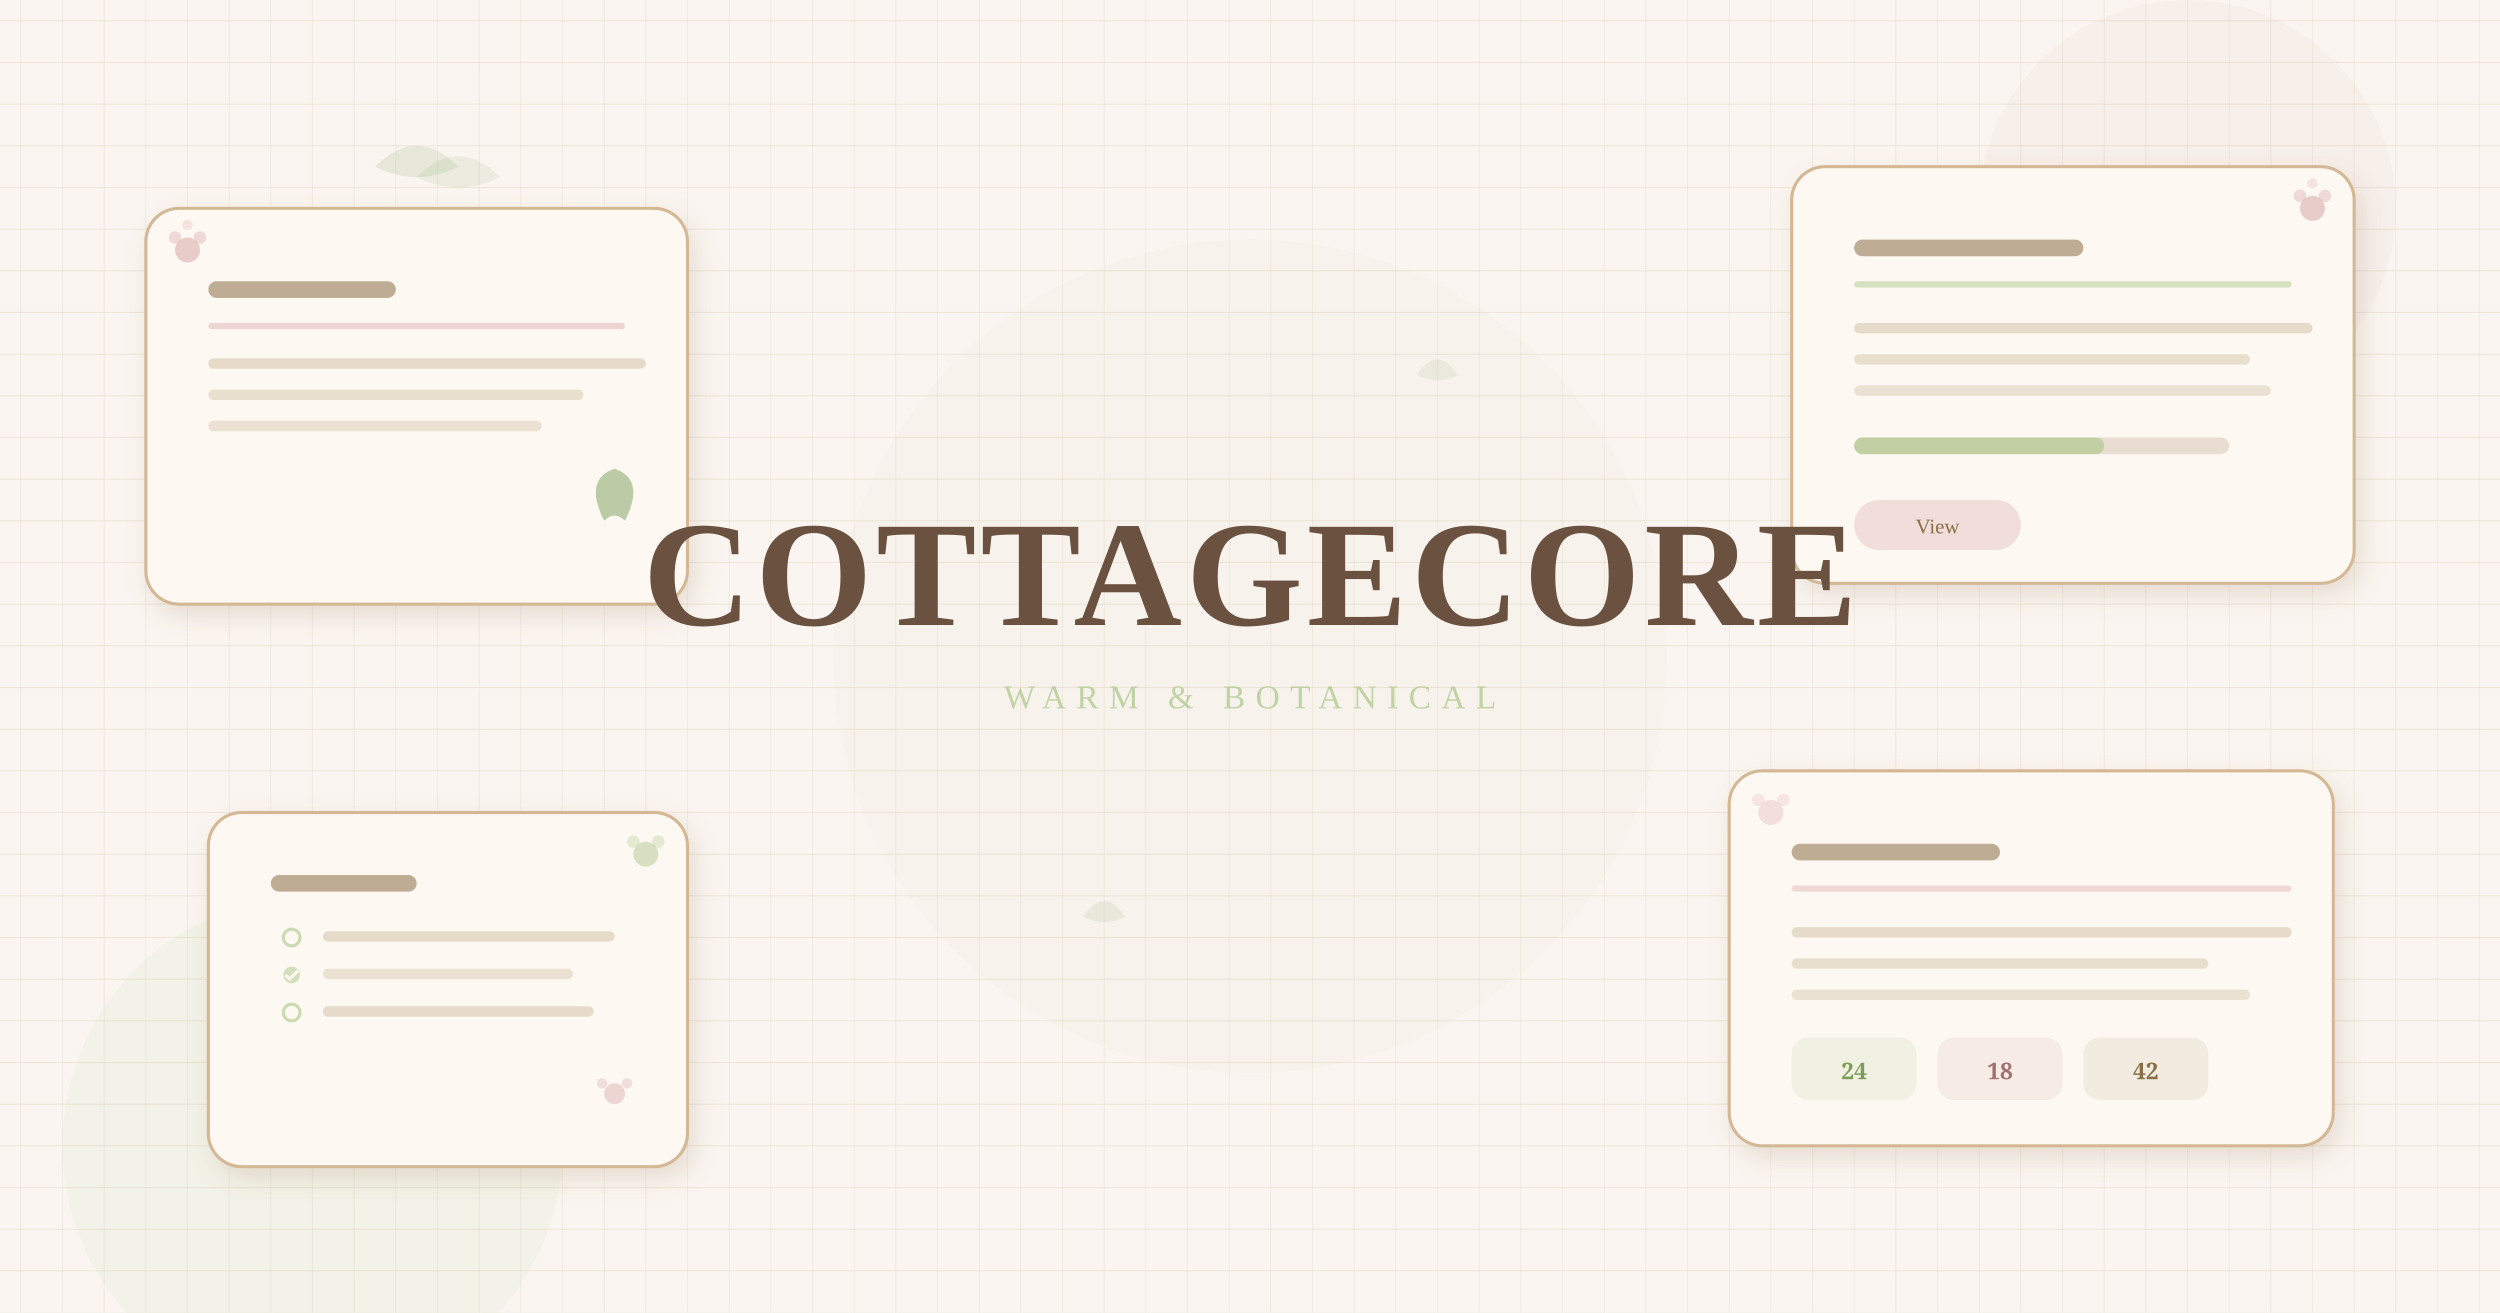
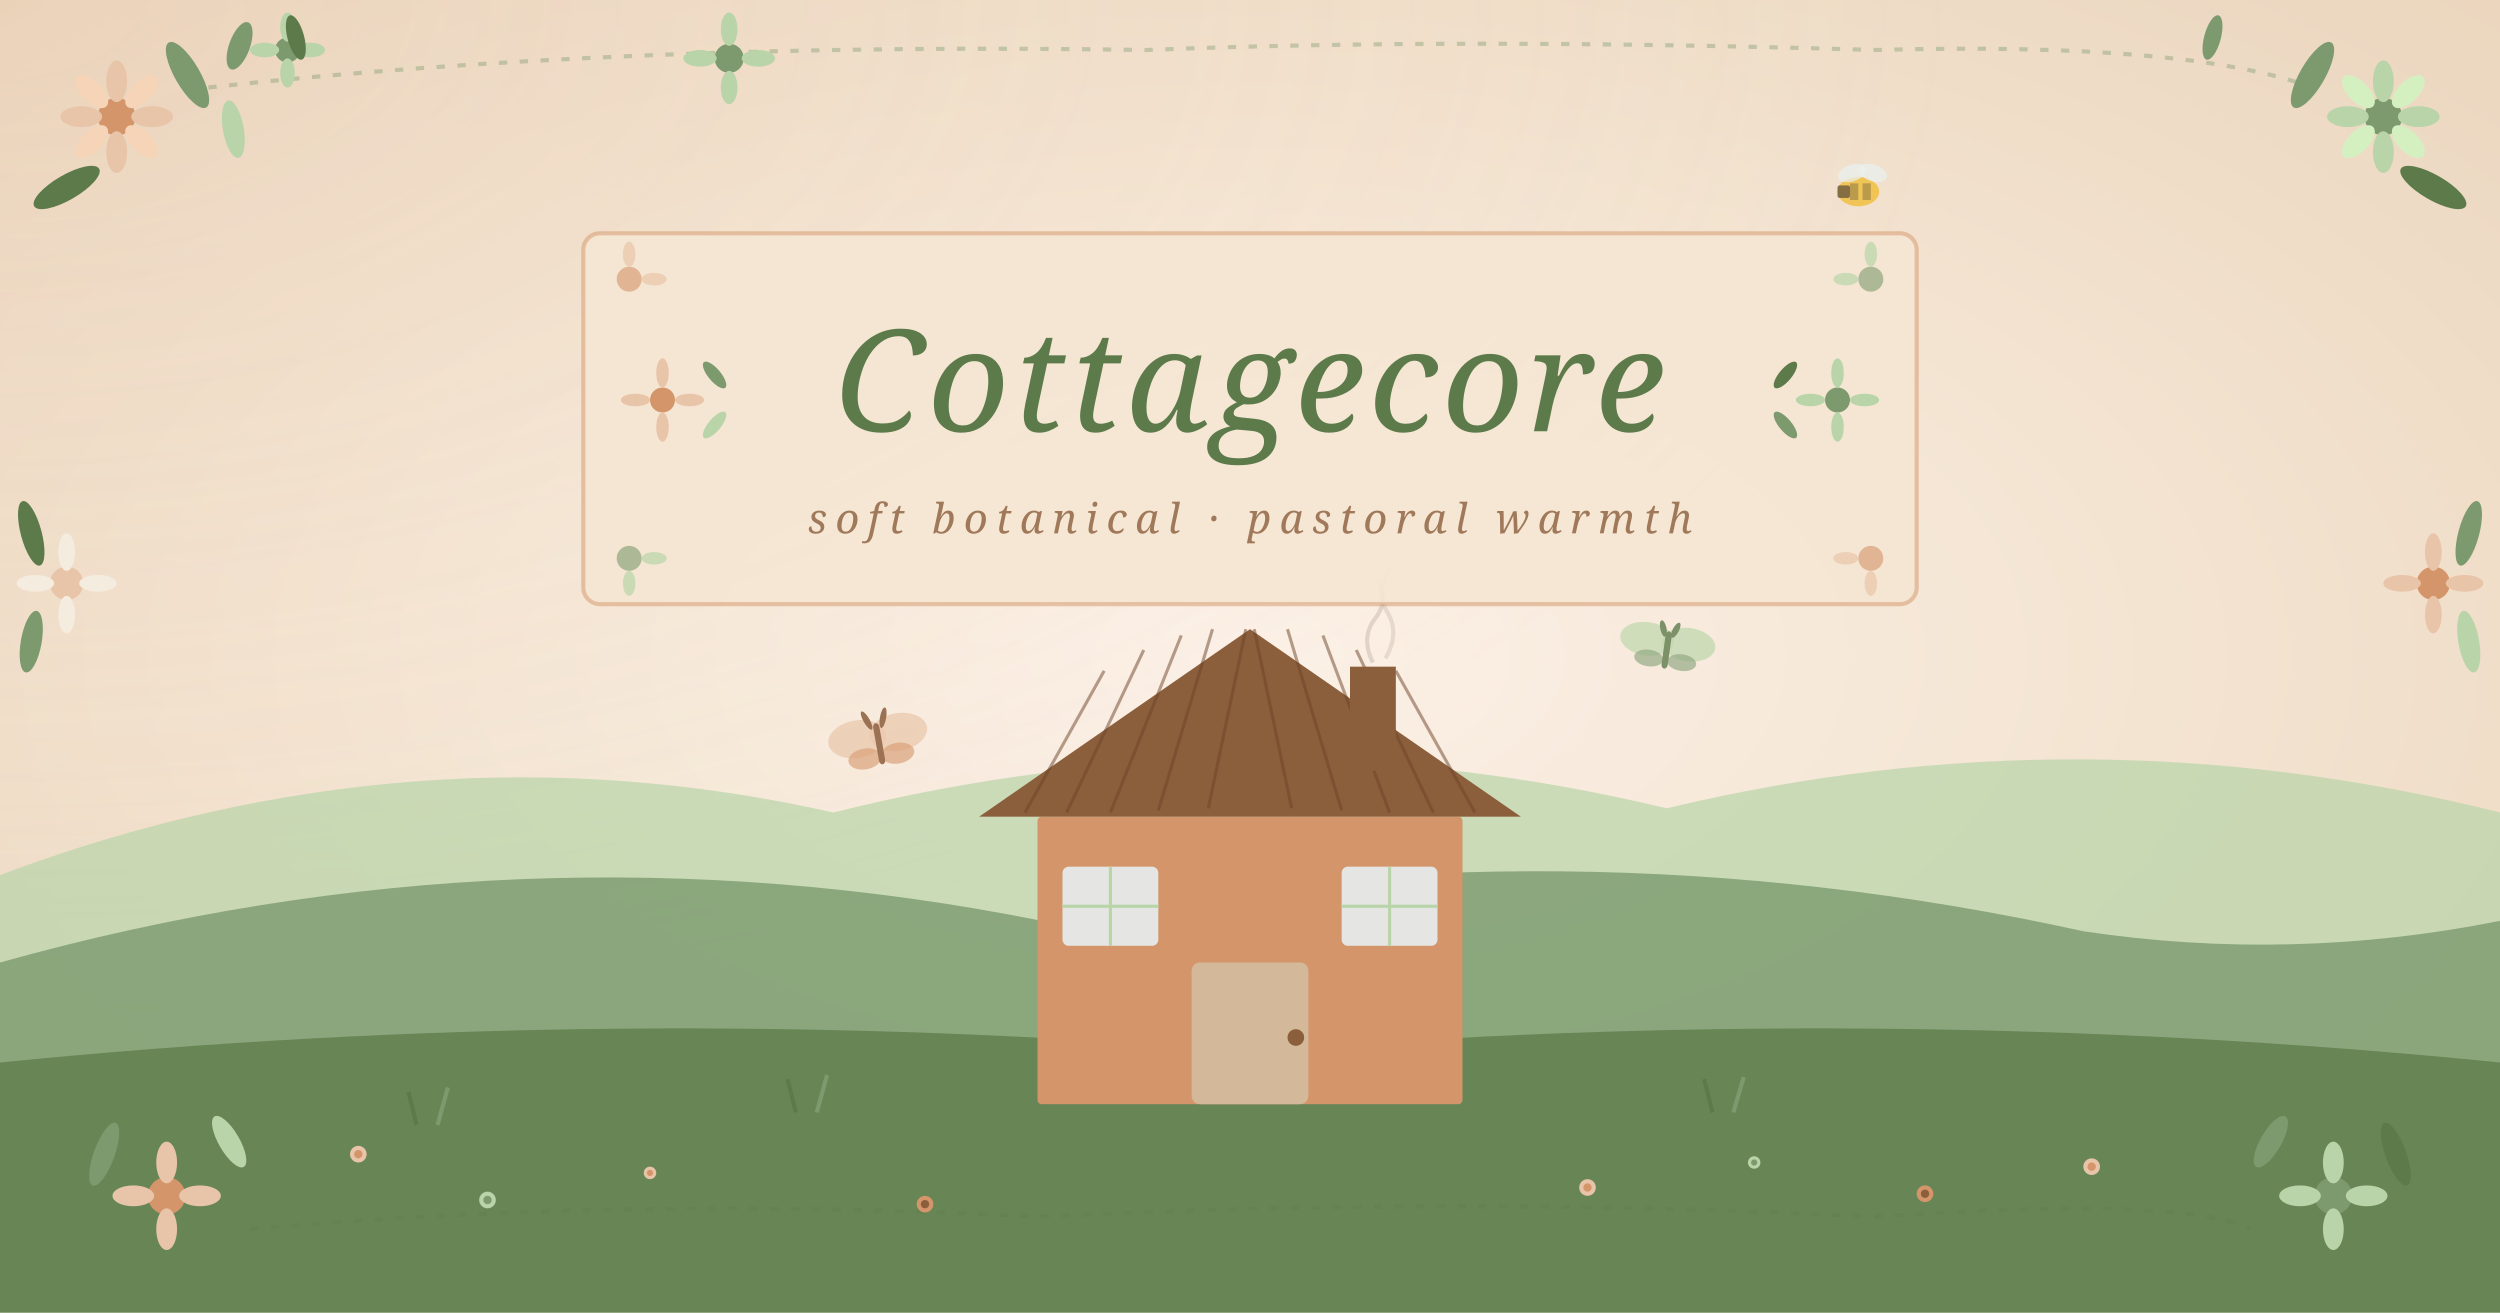
- <svg xmlns="http://www.w3.org/2000/svg" viewBox="0 0 1200 630">
+ <svg xmlns="http://www.w3.org/2000/svg" viewBox="0 0 1200 630" width="1200" height="630">
  <defs>
-     <pattern id="a" width="20" height="20" x="0" y="0" patternUnits="userSpaceOnUse">
-       <path fill="none" d="M0 0h20v20H0z" />
-       <path stroke="#c9b896" stroke-width=".3" d="M0 10h20" opacity=".4" />
-       <path stroke="#c9b896" stroke-width=".3" d="M10 0v20" opacity=".3" />
-     </pattern>
-     <filter id="b" width="130%" height="130%" x="-10%" y="-10%">
-       <feGaussianBlur in="SourceAlpha" stdDeviation="6" />
-       <feOffset dx="3" dy="5" result="shadow" />
-       <feFlood flood-color="#8b6f47" flood-opacity=".18" />
-       <feComposite in2="shadow" operator="in" />
-       <feMerge>
-         <feMergeNode />
-         <feMergeNode in="SourceGraphic" />
-       </feMerge>
-     </filter>
+     <radialGradient id="linenCenter" cx="50%" cy="50%" r="70%">
+       <stop offset="0%" stop-color="#fdf4ea" />
+       <stop offset="100%" stop-color="#ecd8c0" />
+     </radialGradient>
+     <radialGradient id="warmCorner" cx="0%" cy="0%" r="80%">
+       <stop offset="0%" stop-color="#e8c4a8" stop-opacity="0.3" />
+       <stop offset="100%" stop-color="#f5e6d3" stop-opacity="0" />
+     </radialGradient>
  </defs>
-   <path fill="#faf5f0" d="M0 0h1200v630H0z" />
-   <path fill="url(#a)" d="M0 0h1200v630H0z" />
-   <circle cx="150" cy="550" r="120" fill="#a8c686" opacity=".08" />
-   <circle cx="1050" cy="100" r="100" fill="#d4a0a0" opacity=".08" />
-   <circle cx="600" cy="315" r="200" fill="#c9b896" opacity=".05" />
-   <path fill="#7a9e5a" d="M180 80q20-20 40 0-20 10-40 0" opacity=".15" />
-   <path fill="#7a9e5a" d="M200 85q20-20 40 0-20 10-40 0" opacity=".12" />
-   <path fill="#7a9e5a" d="M1000 530q20-20 40 0-20 10-40 0" opacity=".15" />
-   <path fill="#7a9e5a" d="M1020 535q20-20 40 0-20 10-40 0" opacity=".12" />
-   <g filter="url(#b)">
-     <rect width="260" height="190" x="70" y="100" fill="#fdf8f2" stroke="#d4b896" stroke-width="1.5" rx="16" />
-     <circle cx="90" cy="120" r="6" fill="#d4a0a0" opacity=".5" />
-     <circle cx="84" cy="114" r="3" fill="#d4a0a0" opacity=".35" />
-     <circle cx="96" cy="114" r="3" fill="#d4a0a0" opacity=".35" />
-     <circle cx="90" cy="108" r="2.5" fill="#e8c4c4" opacity=".4" />
-     <rect width="90" height="8" x="100" y="135" fill="#8b6f47" opacity=".55" rx="4" />
-     <rect width="200" height="3" x="100" y="155" fill="#d4a0a0" opacity=".4" rx="1.5" />
-     <rect width="210" height="5" x="100" y="172" fill="#c9b896" opacity=".45" rx="2.5" />
-     <rect width="180" height="5" x="100" y="187" fill="#c9b896" opacity=".4" rx="2.5" />
-     <rect width="160" height="5" x="100" y="202" fill="#c9b896" opacity=".35" rx="2.5" />
-     <path fill="#7a9e5a" d="M290 250q-10-20 5-25 15 5 5 25-5-5-10 0" opacity=".5" />
+   <rect width="1200" height="630" fill="url(#linenCenter)" />
+   <rect width="1200" height="630" fill="url(#warmCorner)" opacity="0.6" />
+   <rect width="1200" height="630" fill="#d4956a" opacity="0.03" />
+   <path d="M 0 420 Q 200 345 400 390 Q 600 340 800 388 Q 1000 340 1200 390 L 1200 630 L 0 630 Z" fill="#b8d4a8" opacity="0.7" />
+   <path d="M 0 462 Q 250 392 500 442 Q 750 392 1000 447 Q 1100 462 1200 442 L 1200 630 L 0 630 Z" fill="#7c9a6e" opacity="0.8" />
+   <path d="M 0 510 Q 300 480 600 505 Q 900 480 1200 510 L 1200 630 L 0 630 Z" fill="#5c7a4a" opacity="0.75" />
+   <rect x="498" y="392" width="204" height="138" rx="2" fill="#d4956a" />
+   <polygon points="470,392 600,302 730,392" fill="#8b5e3c" />
+   <line x1="492" y1="390" x2="530" y2="322" stroke="#6b4428" stroke-width="1.5" opacity="0.5" />
+   <line x1="512" y1="390" x2="549" y2="312" stroke="#6b4428" stroke-width="1.5" opacity="0.5" />
+   <line x1="533" y1="390" x2="567" y2="305" stroke="#6b4428" stroke-width="1.5" opacity="0.5" />
+   <line x1="556" y1="389" x2="582" y2="302" stroke="#6b4428" stroke-width="1.5" opacity="0.5" />
+   <line x1="580" y1="388" x2="598" y2="302" stroke="#6b4428" stroke-width="1.5" opacity="0.5" />
+   <line x1="620" y1="388" x2="602" y2="302" stroke="#6b4428" stroke-width="1.5" opacity="0.5" />
+   <line x1="644" y1="389" x2="618" y2="302" stroke="#6b4428" stroke-width="1.5" opacity="0.5" />
+   <line x1="667" y1="390" x2="635" y2="305" stroke="#6b4428" stroke-width="1.5" opacity="0.5" />
+   <line x1="688" y1="390" x2="651" y2="312" stroke="#6b4428" stroke-width="1.5" opacity="0.5" />
+   <line x1="708" y1="390" x2="670" y2="322" stroke="#6b4428" stroke-width="1.5" opacity="0.5" />
+   <rect x="648" y="320" width="22" height="50" fill="#8b5e3c" />
+   <path d="M 659 318 Q 653 306 660 297 Q 667 288 661 278" stroke="#c8b8a8" stroke-width="2" fill="none" opacity="0.5" />
+   <path d="M 665 316 Q 672 304 666 294 Q 660 284 667 273" stroke="#c8b8a8" stroke-width="2" fill="none" opacity="0.4" />
+   <rect x="572" y="462" width="56" height="68" rx="4" fill="#e8c4a8" />
+   <rect x="572" y="462" width="56" height="68" rx="4" fill="#5c7a4a" opacity="0.15" />
+   <circle cx="622" cy="498" r="4" fill="#8b5e3c" />
+   <rect x="510" y="416" width="46" height="38" rx="3" fill="#e8f4f8" opacity="0.85" />
+   <line x1="533" y1="416" x2="533" y2="454" stroke="#b8d4a8" stroke-width="1.5" />
+   <line x1="510" y1="435" x2="556" y2="435" stroke="#b8d4a8" stroke-width="1.5" />
+   <rect x="644" y="416" width="46" height="38" rx="3" fill="#e8f4f8" opacity="0.85" />
+   <line x1="667" y1="416" x2="667" y2="454" stroke="#b8d4a8" stroke-width="1.5" />
+   <line x1="644" y1="435" x2="690" y2="435" stroke="#b8d4a8" stroke-width="1.5" />
+   <path d="M 100 42 Q 300 20 550 24 Q 700 18 900 24 Q 1050 20 1110 42" stroke="#7c9a6e" stroke-width="2" fill="none" opacity="0.4" stroke-dasharray="4,6" />
+   <path d="M 120 590 Q 300 574 500 584 Q 700 574 900 584 Q 1050 574 1080 590" stroke="#5c7a4a" stroke-width="2" fill="none" opacity="0.35" stroke-dasharray="4,6" />
+   <ellipse cx="90" cy="36" rx="6" ry="18" transform="rotate(-30,90,36)" fill="#7c9a6e" />
+   <ellipse cx="32" cy="90" rx="6" ry="18" transform="rotate(60,32,90)" fill="#5c7a4a" />
+   <ellipse cx="112" cy="62" rx="5" ry="14" transform="rotate(-10,112,62)" fill="#b8d4a8" />
+   <circle cx="56" cy="56" r="9" fill="#d4956a" />
+   <ellipse cx="56" cy="39" rx="5" ry="10" fill="#e8c4a8" />
+   <ellipse cx="56" cy="73" rx="5" ry="10" fill="#e8c4a8" />
+   <ellipse cx="39" cy="56" rx="10" ry="5" fill="#e8c4a8" />
+   <ellipse cx="73" cy="56" rx="10" ry="5" fill="#e8c4a8" />
+   <ellipse cx="44" cy="44" rx="5" ry="10" transform="rotate(-45,44,44)" fill="#f5d4b8" />
+   <ellipse cx="68" cy="68" rx="5" ry="10" transform="rotate(-45,68,68)" fill="#f5d4b8" />
+   <ellipse cx="68" cy="44" rx="5" ry="10" transform="rotate(45,68,44)" fill="#f5d4b8" />
+   <ellipse cx="44" cy="68" rx="5" ry="10" transform="rotate(45,44,68)" fill="#f5d4b8" />
+   <circle cx="138" cy="24" r="6" fill="#7c9a6e" />
+   <ellipse cx="138" cy="13" rx="3.5" ry="7" fill="#b8d4a8" />
+   <ellipse cx="138" cy="35" rx="3.5" ry="7" fill="#b8d4a8" />
+   <ellipse cx="127" cy="24" rx="7" ry="3.5" fill="#b8d4a8" />
+   <ellipse cx="149" cy="24" rx="7" ry="3.5" fill="#b8d4a8" />
+   <ellipse cx="115" cy="22" rx="5" ry="12" transform="rotate(20,115,22)" fill="#7c9a6e" />
+   <ellipse cx="142" cy="18" rx="4" ry="11" transform="rotate(-15,142,18)" fill="#5c7a4a" />
+   <circle cx="350" cy="28" r="7" fill="#7c9a6e" />
+   <ellipse cx="350" cy="14" rx="4" ry="8" fill="#b8d4a8" />
+   <ellipse cx="350" cy="42" rx="4" ry="8" fill="#b8d4a8" />
+   <ellipse cx="336" cy="28" rx="8" ry="4" fill="#b8d4a8" />
+   <ellipse cx="364" cy="28" rx="8" ry="4" fill="#b8d4a8" />
+   <ellipse cx="1110" cy="36" rx="6" ry="18" transform="rotate(30,1110,36)" fill="#7c9a6e" />
+   <ellipse cx="1168" cy="90" rx="6" ry="18" transform="rotate(-60,1168,90)" fill="#5c7a4a" />
+   <circle cx="1144" cy="56" r="9" fill="#7c9a6e" />
+   <ellipse cx="1144" cy="39" rx="5" ry="10" fill="#b8d4a8" />
+   <ellipse cx="1144" cy="73" rx="5" ry="10" fill="#b8d4a8" />
+   <ellipse cx="1127" cy="56" rx="10" ry="5" fill="#b8d4a8" />
+   <ellipse cx="1161" cy="56" rx="10" ry="5" fill="#b8d4a8" />
+   <ellipse cx="1132" cy="44" rx="5" ry="10" transform="rotate(-45,1132,44)" fill="#d4f0c0" />
+   <ellipse cx="1156" cy="68" rx="5" ry="10" transform="rotate(-45,1156,68)" fill="#d4f0c0" />
+   <ellipse cx="1156" cy="44" rx="5" ry="10" transform="rotate(45,1156,44)" fill="#d4f0c0" />
+   <ellipse cx="1132" cy="68" rx="5" ry="10" transform="rotate(45,1132,68)" fill="#d4f0c0" />
+   <ellipse cx="1062" cy="18" rx="4" ry="11" transform="rotate(15,1062,18)" fill="#7c9a6e" />
+   <circle cx="32" cy="280" r="8" fill="#e8c4a8" />
+   <ellipse cx="32" cy="265" rx="4" ry="9" fill="#f5ece0" />
+   <ellipse cx="32" cy="295" rx="4" ry="9" fill="#f5ece0" />
+   <ellipse cx="17" cy="280" rx="9" ry="4" fill="#f5ece0" />
+   <ellipse cx="47" cy="280" rx="9" ry="4" fill="#f5ece0" />
+   <ellipse cx="15" cy="256" rx="5" ry="16" transform="rotate(-15,15,256)" fill="#5c7a4a" />
+   <ellipse cx="15" cy="308" rx="5" ry="15" transform="rotate(10,15,308)" fill="#7c9a6e" />
+   <circle cx="1168" cy="280" r="8" fill="#d4956a" />
+   <ellipse cx="1168" cy="265" rx="4" ry="9" fill="#e8c4a8" />
+   <ellipse cx="1168" cy="295" rx="4" ry="9" fill="#e8c4a8" />
+   <ellipse cx="1153" cy="280" rx="9" ry="4" fill="#e8c4a8" />
+   <ellipse cx="1183" cy="280" rx="9" ry="4" fill="#e8c4a8" />
+   <ellipse cx="1185" cy="256" rx="5" ry="16" transform="rotate(15,1185,256)" fill="#7c9a6e" />
+   <ellipse cx="1185" cy="308" rx="5" ry="15" transform="rotate(-10,1185,308)" fill="#b8d4a8" />
+   <circle cx="80" cy="574" r="9" fill="#d4956a" />
+   <ellipse cx="80" cy="558" rx="5" ry="10" fill="#e8c4a8" />
+   <ellipse cx="80" cy="590" rx="5" ry="10" fill="#e8c4a8" />
+   <ellipse cx="64" cy="574" rx="10" ry="5" fill="#e8c4a8" />
+   <ellipse cx="96" cy="574" rx="10" ry="5" fill="#e8c4a8" />
+   <ellipse cx="50" cy="554" rx="5" ry="16" transform="rotate(20,50,554)" fill="#7c9a6e" />
+   <ellipse cx="110" cy="548" rx="5" ry="14" transform="rotate(-30,110,548)" fill="#b8d4a8" />
+   <circle cx="1120" cy="574" r="9" fill="#7c9a6e" />
+   <ellipse cx="1120" cy="558" rx="5" ry="10" fill="#b8d4a8" />
+   <ellipse cx="1120" cy="590" rx="5" ry="10" fill="#b8d4a8" />
+   <ellipse cx="1104" cy="574" rx="10" ry="5" fill="#b8d4a8" />
+   <ellipse cx="1136" cy="574" rx="10" ry="5" fill="#b8d4a8" />
+   <ellipse cx="1150" cy="554" rx="5" ry="16" transform="rotate(-20,1150,554)" fill="#5c7a4a" />
+   <ellipse cx="1090" cy="548" rx="5" ry="14" transform="rotate(30,1090,548)" fill="#7c9a6e" />
+   <circle cx="172" cy="554" r="4" fill="#e8c4a8" />
+   <circle cx="172" cy="554" r="2" fill="#d4956a" />
+   <circle cx="234" cy="576" r="4" fill="#b8d4a8" />
+   <circle cx="234" cy="576" r="2" fill="#7c9a6e" />
+   <circle cx="312" cy="563" r="3" fill="#e8c4a8" />
+   <circle cx="312" cy="563" r="1.5" fill="#d4956a" />
+   <circle cx="444" cy="578" r="4" fill="#d4956a" />
+   <circle cx="444" cy="578" r="2" fill="#8b5e3c" />
+   <circle cx="762" cy="570" r="4" fill="#e8c4a8" />
+   <circle cx="762" cy="570" r="2" fill="#d4956a" />
+   <circle cx="842" cy="558" r="3" fill="#b8d4a8" />
+   <circle cx="842" cy="558" r="1.5" fill="#7c9a6e" />
+   <circle cx="924" cy="573" r="4" fill="#d4956a" />
+   <circle cx="924" cy="573" r="2" fill="#8b5e3c" />
+   <circle cx="1004" cy="560" r="4" fill="#e8c4a8" />
+   <circle cx="1004" cy="560" r="2" fill="#d4956a" />
+   <line x1="200" y1="540" x2="196" y2="524" stroke="#5c7a4a" stroke-width="2" />
+   <line x1="210" y1="540" x2="215" y2="522" stroke="#7c9a6e" stroke-width="2" />
+   <line x1="382" y1="534" x2="378" y2="518" stroke="#5c7a4a" stroke-width="2" />
+   <line x1="392" y1="534" x2="397" y2="516" stroke="#7c9a6e" stroke-width="2" />
+   <line x1="822" y1="534" x2="818" y2="518" stroke="#5c7a4a" stroke-width="2" />
+   <line x1="832" y1="534" x2="837" y2="517" stroke="#7c9a6e" stroke-width="2" />
+   <g transform="translate(422,357) rotate(-10)" opacity="0.85">
+     <ellipse cx="-10" cy="-4" rx="14" ry="9" fill="#e8c4a8" opacity="0.8" />
+     <ellipse cx="10" cy="-4" rx="14" ry="9" fill="#e8c4a8" opacity="0.8" />
+     <ellipse cx="-8" cy="6" rx="8" ry="5" fill="#d4956a" opacity="0.7" />
+     <ellipse cx="8" cy="6" rx="8" ry="5" fill="#d4956a" opacity="0.7" />
+     <rect x="-1.5" y="-10" width="3" height="20" rx="2" fill="#8b5e3c" />
+     <ellipse cx="-4" cy="-12" rx="1.5" ry="5" transform="rotate(-20,-4,-12)" fill="#8b5e3c" />
+     <ellipse cx="4" cy="-12" rx="1.5" ry="5" transform="rotate(20,4,-12)" fill="#8b5e3c" />
  </g>
-   <g filter="url(#b)">
-     <rect width="270" height="200" x="860" y="80" fill="#fdf8f2" stroke="#d4b896" stroke-width="1.5" rx="16" />
-     <circle cx="1110" cy="100" r="6" fill="#d4a0a0" opacity=".5" />
-     <circle cx="1104" cy="94" r="3" fill="#d4a0a0" opacity=".35" />
-     <circle cx="1116" cy="94" r="3" fill="#d4a0a0" opacity=".35" />
-     <circle cx="1110" cy="88" r="2.5" fill="#e8c4c4" opacity=".4" />
-     <rect width="110" height="8" x="890" y="115" fill="#8b6f47" opacity=".55" rx="4" />
-     <rect width="210" height="3" x="890" y="135" fill="#a8c686" opacity=".45" rx="1.5" />
-     <rect width="220" height="5" x="890" y="155" fill="#c9b896" opacity=".45" rx="2.5" />
-     <rect width="190" height="5" x="890" y="170" fill="#c9b896" opacity=".4" rx="2.5" />
-     <rect width="200" height="5" x="890" y="185" fill="#c9b896" opacity=".35" rx="2.5" />
-     <rect width="180" height="8" x="890" y="210" fill="#e8ddd0" rx="4" />
-     <rect width="120" height="8" x="890" y="210" fill="#a8c686" opacity=".6" rx="4" />
-     <rect width="80" height="24" x="890" y="240" fill="#d4a0a0" opacity=".3" rx="12" />
-     <text x="930" y="256" fill="#8b6f47" font-family="Georgia, 'Times New Roman', serif" font-size="10" font-weight="500" text-anchor="middle">View</text>
+   <g transform="translate(800,312) rotate(8)" opacity="0.8">
+     <ellipse cx="-10" cy="-4" rx="13" ry="8" fill="#b8d4a8" opacity="0.8" />
+     <ellipse cx="10" cy="-4" rx="13" ry="8" fill="#b8d4a8" opacity="0.8" />
+     <ellipse cx="-8" cy="5" rx="7" ry="4" fill="#7c9a6e" opacity="0.7" />
+     <ellipse cx="8" cy="5" rx="7" ry="4" fill="#7c9a6e" opacity="0.7" />
+     <rect x="-1.5" y="-9" width="3" height="18" rx="2" fill="#5c7a4a" />
+     <ellipse cx="-3" cy="-10" rx="1.5" ry="4" transform="rotate(-20,-3,-10)" fill="#5c7a4a" />
+     <ellipse cx="3" cy="-10" rx="1.5" ry="4" transform="rotate(20,3,-10)" fill="#5c7a4a" />
  </g>
-   <g filter="url(#b)">
-     <rect width="230" height="170" x="100" y="390" fill="#fdf8f2" stroke="#d4b896" stroke-width="1.5" rx="16" />
-     <circle cx="310" cy="410" r="6" fill="#a8c686" opacity=".45" />
-     <circle cx="304" cy="404" r="3" fill="#a8c686" opacity=".3" />
-     <circle cx="316" cy="404" r="3" fill="#a8c686" opacity=".3" />
-     <rect width="70" height="8" x="130" y="420" fill="#8b6f47" opacity=".55" rx="4" />
-     <circle cx="140" cy="450" r="4" fill="none" stroke="#a8c686" stroke-width="1.5" opacity=".6" />
-     <rect width="140" height="5" x="155" y="447" fill="#c9b896" opacity=".45" rx="2.5" />
-     <circle cx="140" cy="468" r="4" fill="#a8c686" opacity=".5" />
-     <path fill="none" stroke="#fdf8f2" stroke-width="1.5" d="m137 468 2 2 4-4" />
-     <rect width="120" height="5" x="155" y="465" fill="#c9b896" opacity=".35" rx="2.5" />
-     <circle cx="140" cy="486" r="4" fill="none" stroke="#a8c686" stroke-width="1.5" opacity=".6" />
-     <rect width="130" height="5" x="155" y="483" fill="#c9b896" opacity=".45" rx="2.5" />
-     <circle cx="295" cy="525" r="5" fill="#d4a0a0" opacity=".4" />
-     <circle cx="289" cy="520" r="2.5" fill="#d4a0a0" opacity=".3" />
-     <circle cx="301" cy="520" r="2.5" fill="#d4a0a0" opacity=".3" />
+   <g transform="translate(892,92)" opacity="0.85">
+     <ellipse cx="0" cy="0" rx="10" ry="7" fill="#f0c040" />
+     <rect x="-10" y="-3" width="6" height="6" rx="1" fill="#3a3020" opacity="0.7" />
+     <rect x="-4" y="-4" width="4" height="8" fill="#3a3020" opacity="0.35" />
+     <rect x="2" y="-4" width="4" height="8" fill="#3a3020" opacity="0.35" />
+     <ellipse cx="-3" cy="-9" rx="7" ry="4" fill="#e8f4f8" opacity="0.7" transform="rotate(-20,-3,-9)" />
+     <ellipse cx="7" cy="-9" rx="7" ry="4" fill="#e8f4f8" opacity="0.7" transform="rotate(20,7,-9)" />
  </g>
-   <g filter="url(#b)">
-     <rect width="290" height="180" x="830" y="370" fill="#fdf8f2" stroke="#d4b896" stroke-width="1.5" rx="16" />
-     <circle cx="850" cy="390" r="6" fill="#e8c4c4" opacity=".5" />
-     <circle cx="844" cy="384" r="3" fill="#e8c4c4" opacity=".35" />
-     <circle cx="856" cy="384" r="3" fill="#e8c4c4" opacity=".35" />
-     <rect width="100" height="8" x="860" y="405" fill="#8b6f47" opacity=".55" rx="4" />
-     <rect width="240" height="3" x="860" y="425" fill="#d4a0a0" opacity=".35" rx="1.5" />
-     <rect width="240" height="5" x="860" y="445" fill="#c9b896" opacity=".45" rx="2.5" />
-     <rect width="200" height="5" x="860" y="460" fill="#c9b896" opacity=".4" rx="2.5" />
-     <rect width="220" height="5" x="860" y="475" fill="#c9b896" opacity=".35" rx="2.5" />
-     <rect width="60" height="30" x="860" y="498" fill="#a8c686" opacity=".15" rx="8" />
-     <text x="890" y="518" fill="#7a9e5a" font-family="Georgia, serif" font-size="11" font-weight="600" text-anchor="middle">24</text>
-     <rect width="60" height="30" x="930" y="498" fill="#d4a0a0" opacity=".15" rx="8" />
-     <text x="960" y="518" fill="#a07070" font-family="Georgia, serif" font-size="11" font-weight="600" text-anchor="middle">18</text>
-     <rect width="60" height="30" x="1000" y="498" fill="#c9b896" opacity=".2" rx="8" />
-     <text x="1030" y="518" fill="#8b6f47" font-family="Georgia, serif" font-size="11" font-weight="600" text-anchor="middle">42</text>
+   <rect x="280" y="112" width="640" height="178" rx="8" fill="#f5e6d3" opacity="0.93" />
+   <rect x="280" y="112" width="640" height="178" rx="8" fill="none" stroke="#d4956a" stroke-width="2" opacity="0.5" />
+   <circle cx="302" cy="134" r="6" fill="#d4956a" opacity="0.6" />
+   <ellipse cx="302" cy="122" rx="3" ry="6" fill="#e8c4a8" opacity="0.7" />
+   <ellipse cx="314" cy="134" rx="6" ry="3" fill="#e8c4a8" opacity="0.7" />
+   <circle cx="898" cy="134" r="6" fill="#7c9a6e" opacity="0.6" />
+   <ellipse cx="898" cy="122" rx="3" ry="6" fill="#b8d4a8" opacity="0.7" />
+   <ellipse cx="886" cy="134" rx="6" ry="3" fill="#b8d4a8" opacity="0.7" />
+   <circle cx="302" cy="268" r="6" fill="#7c9a6e" opacity="0.6" />
+   <ellipse cx="302" cy="280" rx="3" ry="6" fill="#b8d4a8" opacity="0.7" />
+   <ellipse cx="314" cy="268" rx="6" ry="3" fill="#b8d4a8" opacity="0.7" />
+   <circle cx="898" cy="268" r="6" fill="#d4956a" opacity="0.6" />
+   <ellipse cx="898" cy="280" rx="3" ry="6" fill="#e8c4a8" opacity="0.7" />
+   <ellipse cx="886" cy="268" rx="6" ry="3" fill="#e8c4a8" opacity="0.7" />
+   <text x="600" y="207" font-family="Georgia, serif" font-size="68" font-style="italic" font-weight="normal" fill="#5c7a4a" text-anchor="middle" letter-spacing="2">Cottagecore</text>
+   <text x="600" y="256" font-family="Georgia, serif" font-size="20" font-style="italic" fill="#8b5e3c" text-anchor="middle" opacity="0.8" letter-spacing="4">soft botanical  ·  pastoral warmth</text>
+   <g transform="translate(318,192)">
+     <circle cx="0" cy="0" r="6" fill="#d4956a" />
+     <ellipse cx="0" cy="-13" rx="3" ry="7" fill="#e8c4a8" />
+     <ellipse cx="0" cy="13" rx="3" ry="7" fill="#e8c4a8" />
+     <ellipse cx="-13" cy="0" rx="7" ry="3" fill="#e8c4a8" />
+     <ellipse cx="13" cy="0" rx="7" ry="3" fill="#e8c4a8" />
+     <ellipse cx="25" cy="-12" rx="3" ry="8" transform="rotate(-40,25,-12)" fill="#7c9a6e" />
+     <ellipse cx="25" cy="12" rx="3" ry="8" transform="rotate(40,25,12)" fill="#b8d4a8" />
  </g>
-   <text x="600" y="300" fill="#6b5240" font-family="Georgia, 'Times New Roman', serif" font-size="72" font-weight="700" letter-spacing="2" text-anchor="middle">COTTAGECORE</text>
-   <text x="600" y="340" fill="#a8c686" font-family="Georgia, 'Times New Roman', serif" font-size="16" font-weight="400" letter-spacing="5" opacity=".7" text-anchor="middle">WARM &amp; BOTANICAL</text>
-   <path fill="#7a9e5a" d="M520 440q10-15 20 0-10 5-20 0" opacity=".12" />
-   <path fill="#7a9e5a" d="M680 180q10-15 20 0-10 5-20 0" opacity=".1" />
+   <g transform="translate(882,192)">
+     <circle cx="0" cy="0" r="6" fill="#7c9a6e" />
+     <ellipse cx="0" cy="-13" rx="3" ry="7" fill="#b8d4a8" />
+     <ellipse cx="0" cy="13" rx="3" ry="7" fill="#b8d4a8" />
+     <ellipse cx="-13" cy="0" rx="7" ry="3" fill="#b8d4a8" />
+     <ellipse cx="13" cy="0" rx="7" ry="3" fill="#b8d4a8" />
+     <ellipse cx="-25" cy="-12" rx="3" ry="8" transform="rotate(40,-25,-12)" fill="#5c7a4a" />
+     <ellipse cx="-25" cy="12" rx="3" ry="8" transform="rotate(-40,-25,12)" fill="#7c9a6e" />
+   </g>
</svg>
